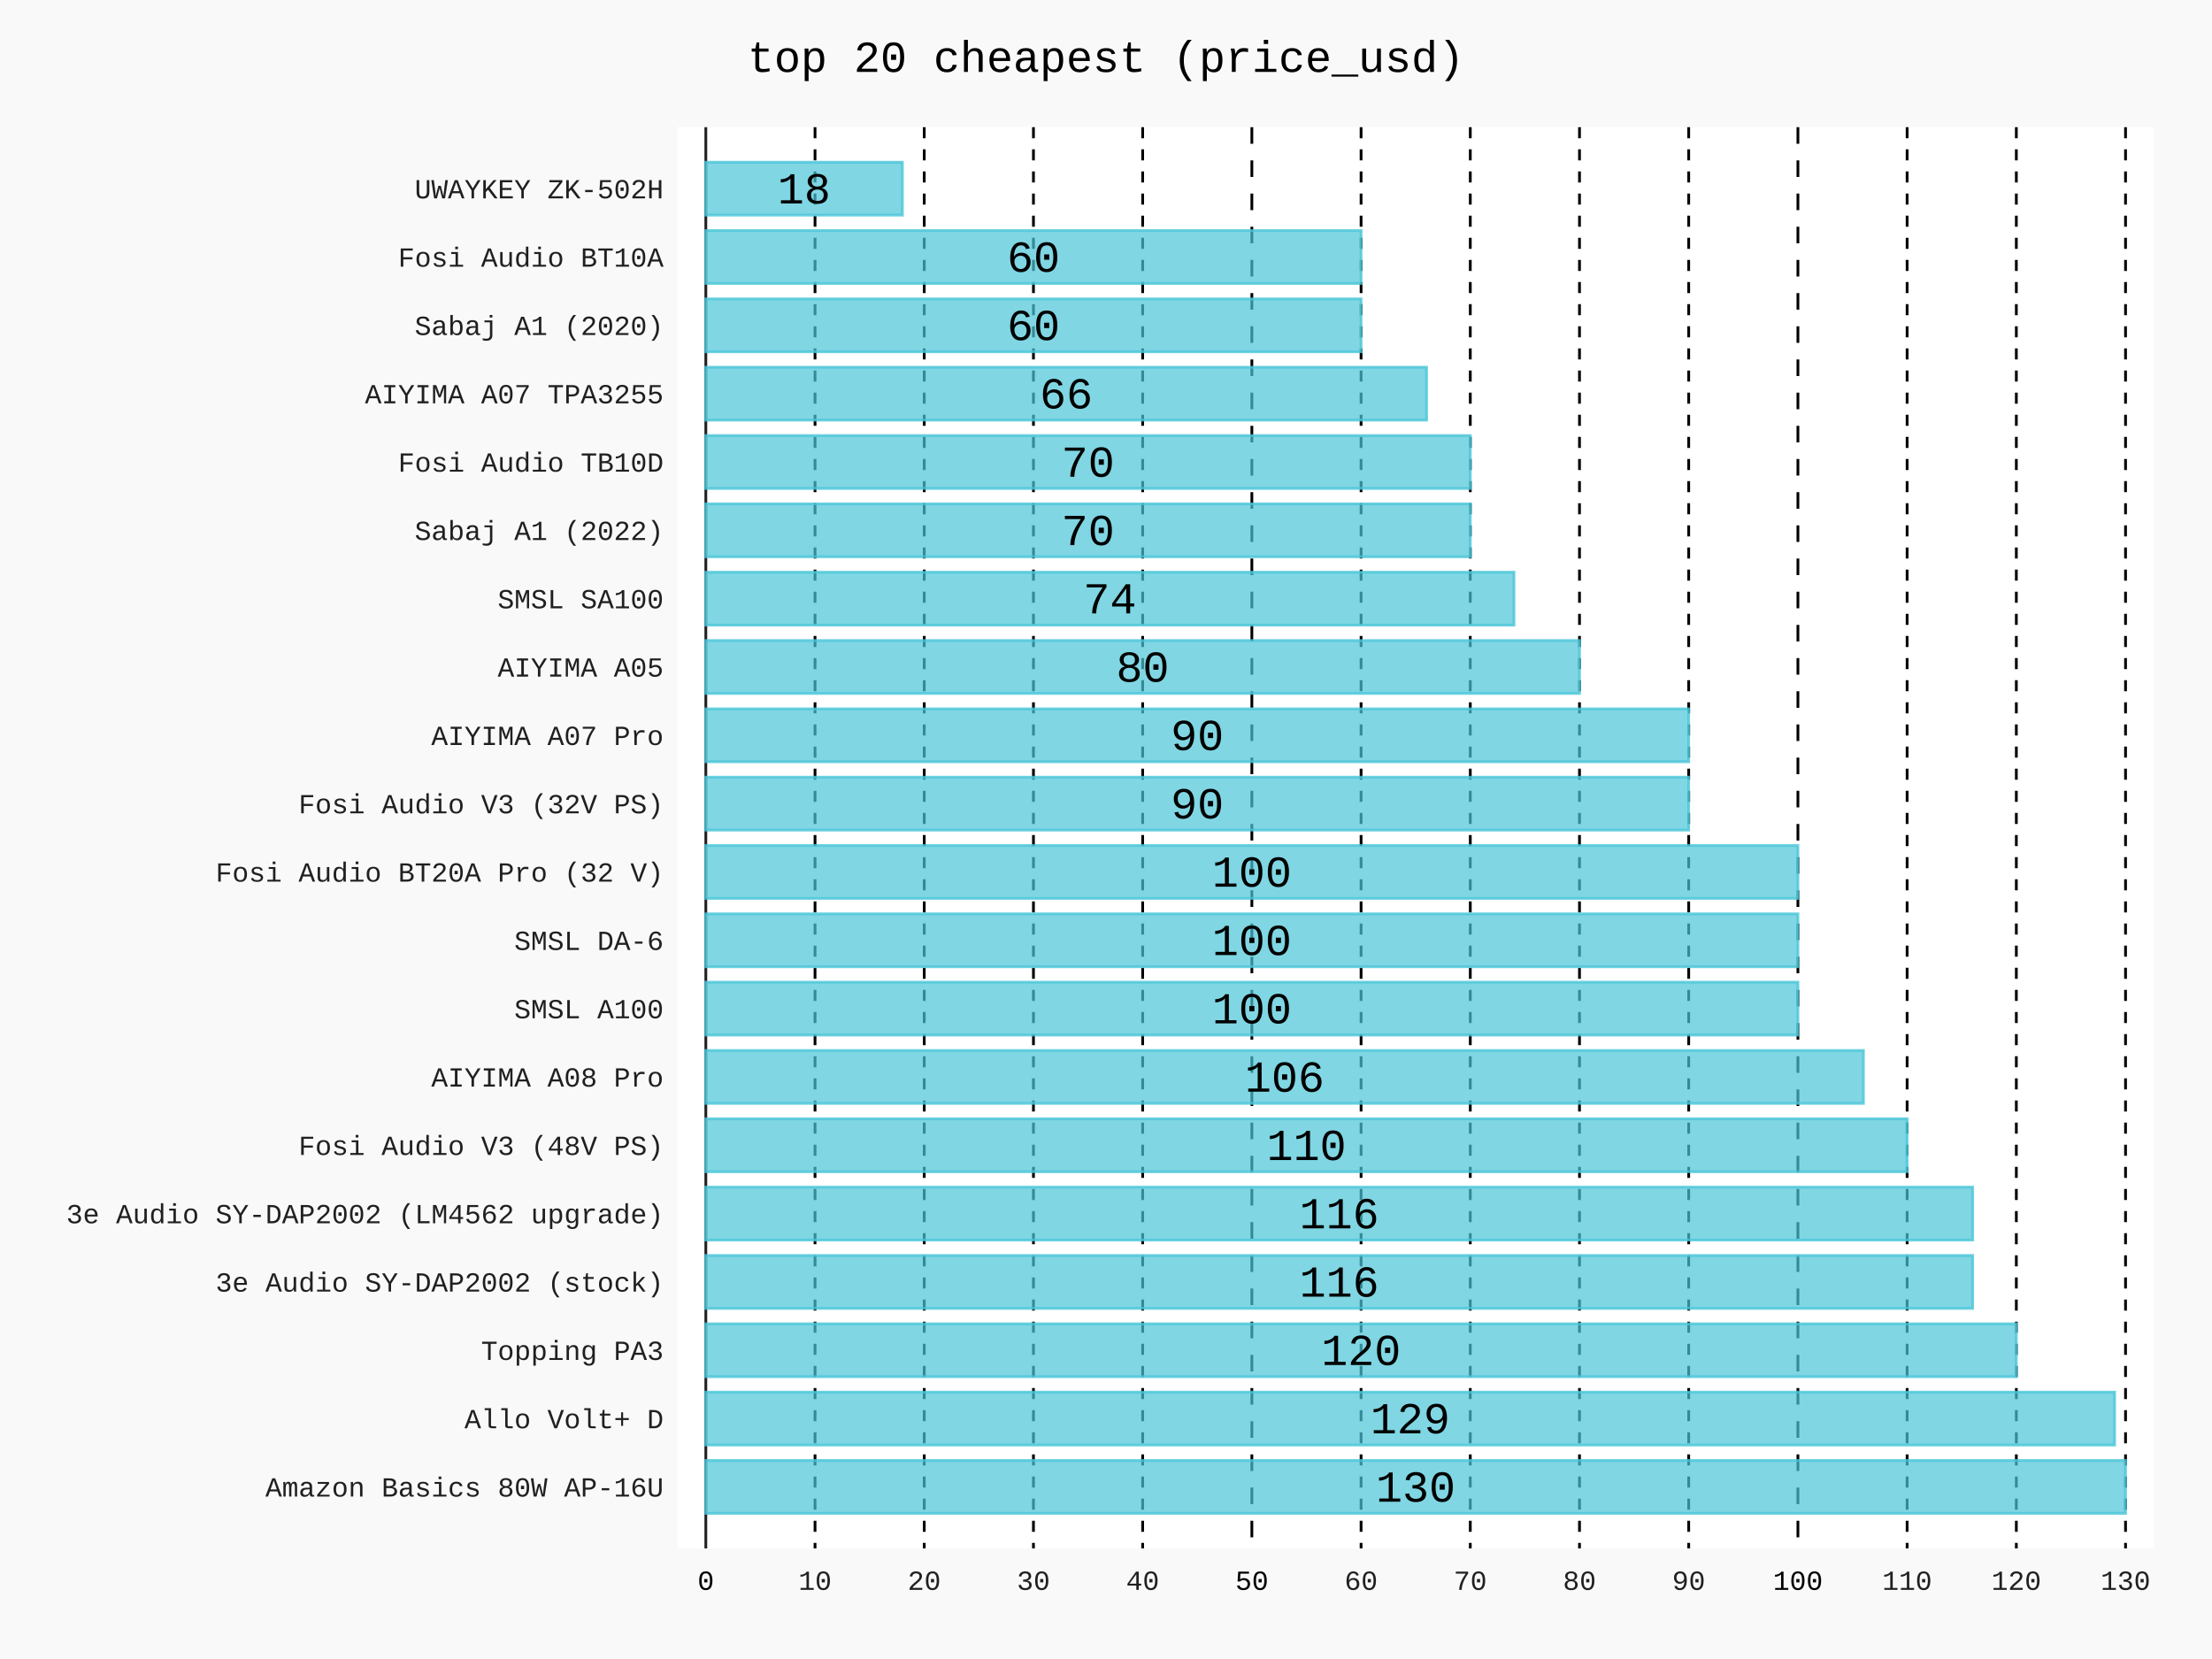
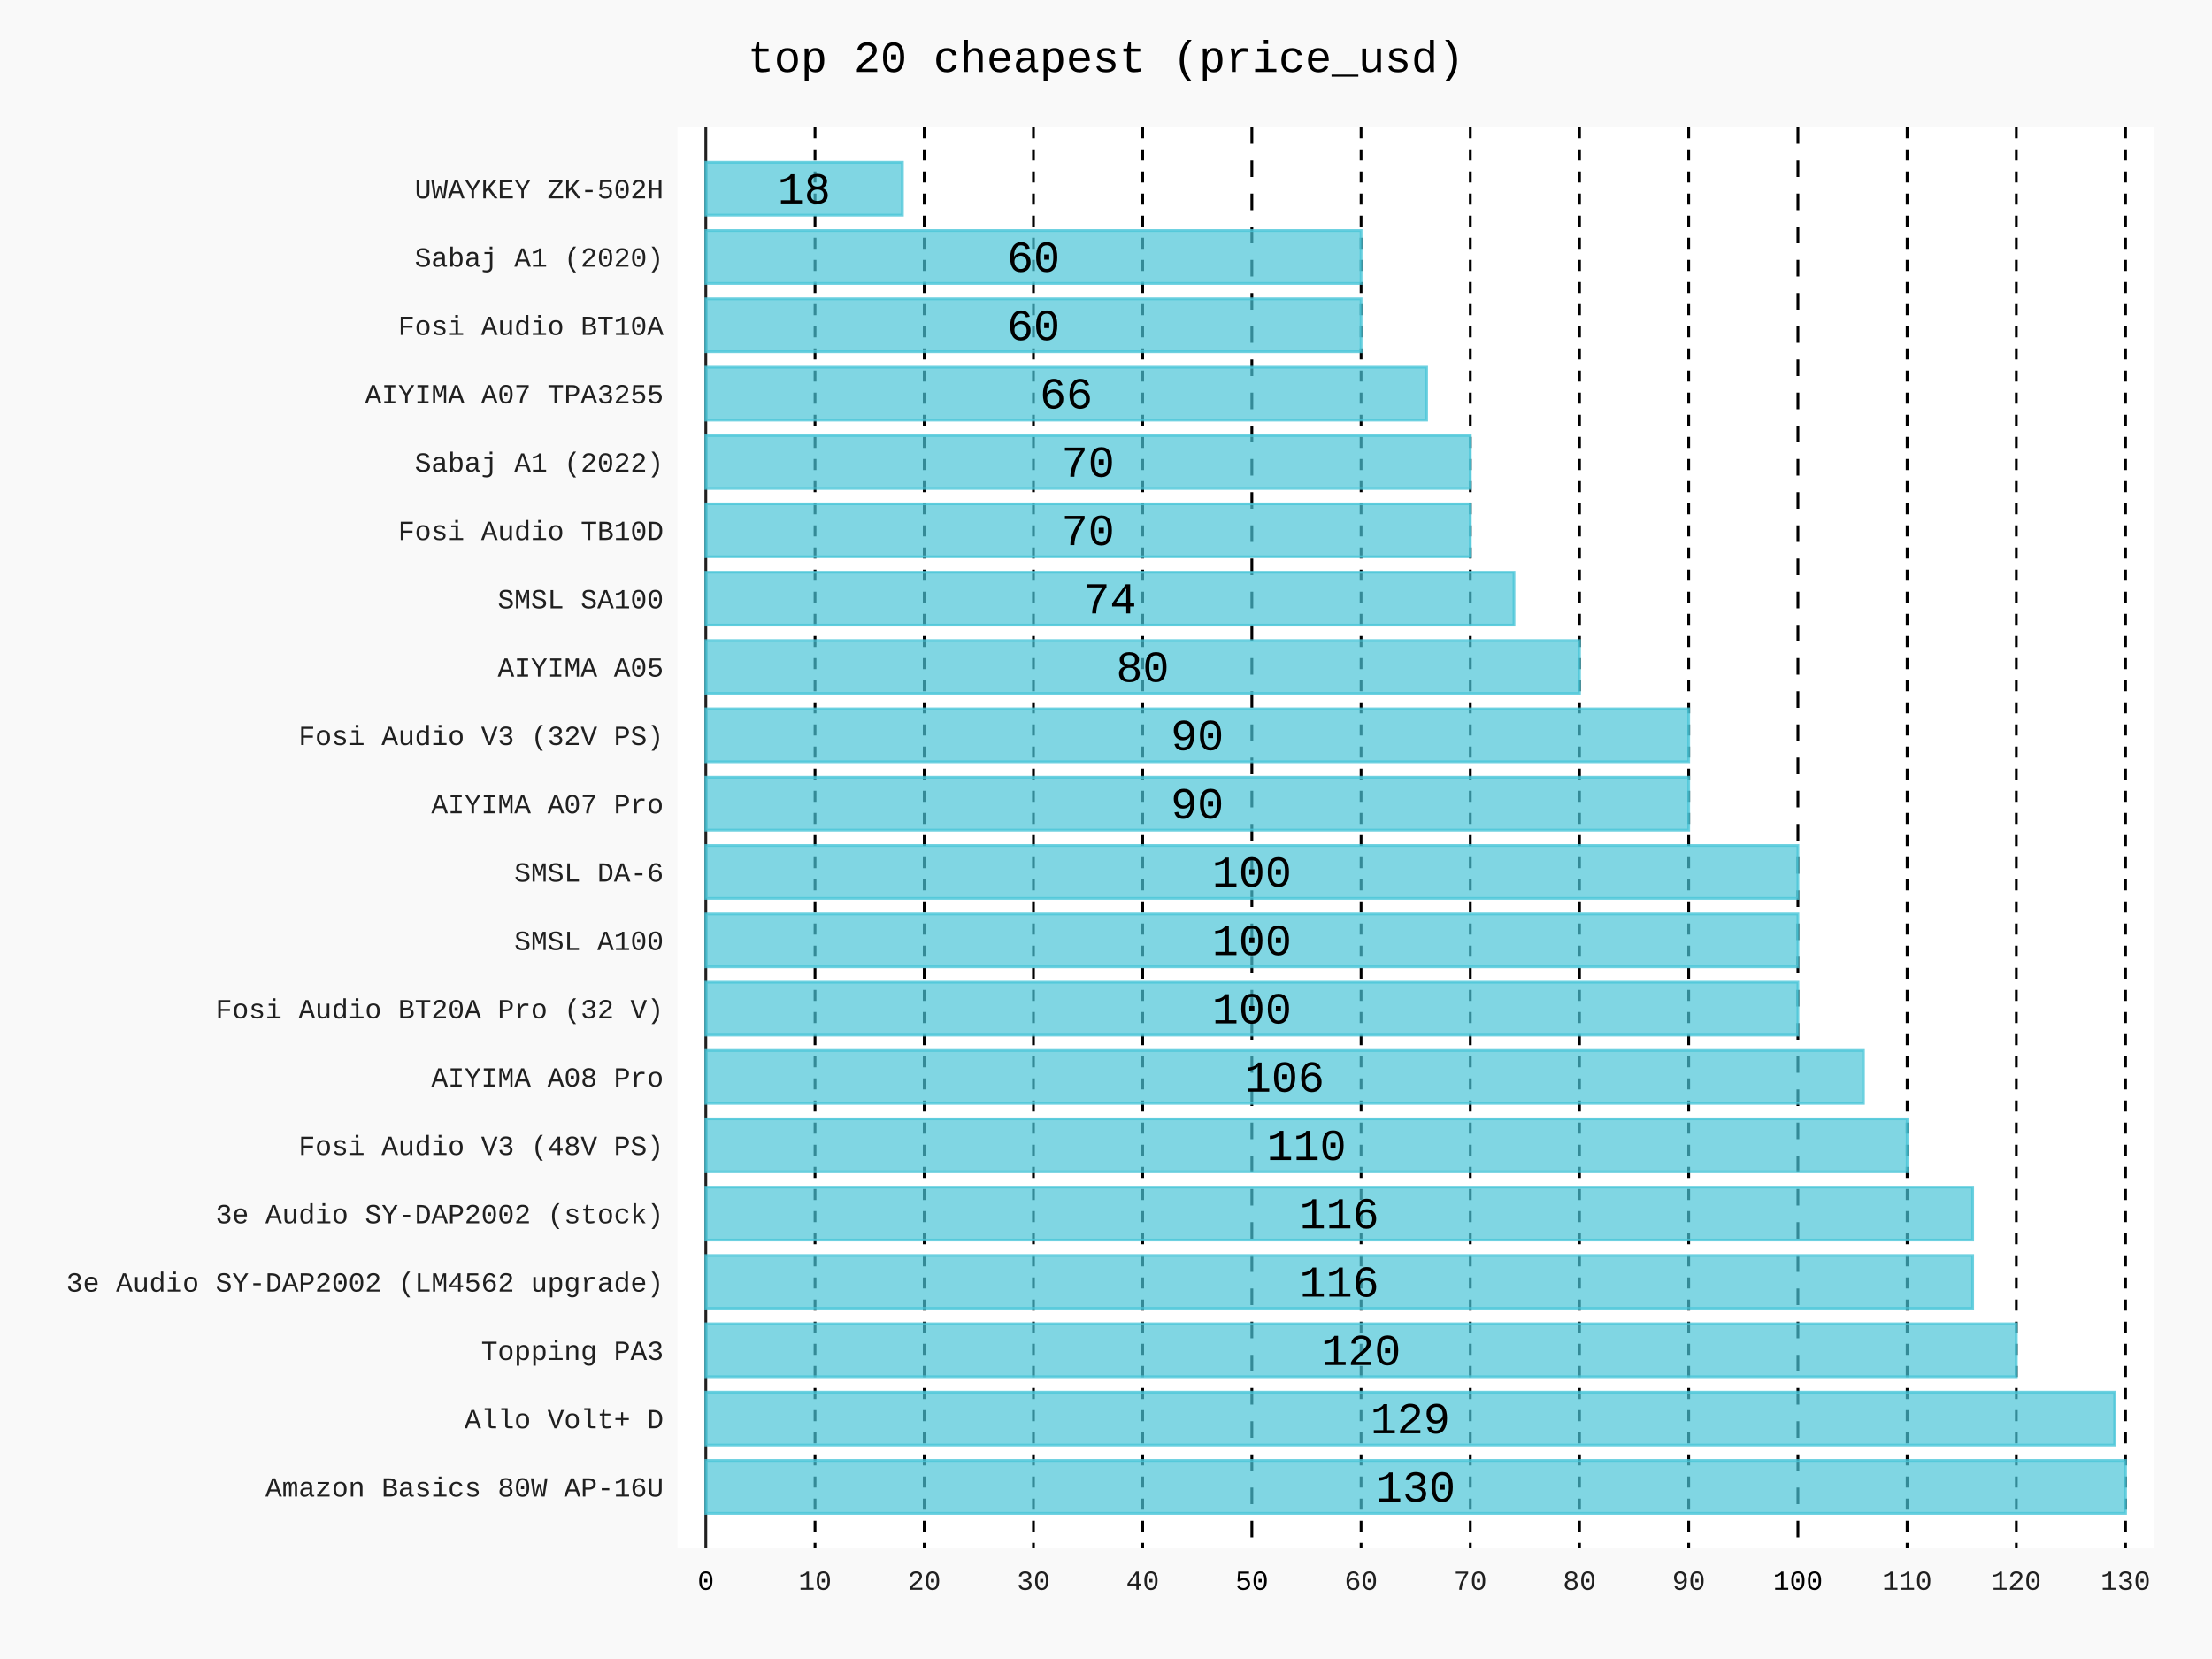
- <svg xmlns="http://www.w3.org/2000/svg" id="chart-7f83e40f-c317-4319-b697-d8ad2d27efbc" class="pygal-chart" viewBox="0 0 800 600">
+ <svg xmlns="http://www.w3.org/2000/svg" id="chart-521cbb54-900f-47c3-b1fe-2765dabe321e" class="pygal-chart" viewBox="0 0 800 600">
  <defs>
-     <style type="text/css">#chart-7f83e40f-c317-4319-b697-d8ad2d27efbc{-webkit-user-select:none;-webkit-font-smoothing:antialiased;font-family:Consolas,"Liberation Mono",Menlo,Courier,monospace}#chart-7f83e40f-c317-4319-b697-d8ad2d27efbc .title{font-family:Consolas,"Liberation Mono",Menlo,Courier,monospace;font-size:16px}#chart-7f83e40f-c317-4319-b697-d8ad2d27efbc .legends .legend text{font-family:Consolas,"Liberation Mono",Menlo,Courier,monospace;font-size:14px}#chart-7f83e40f-c317-4319-b697-d8ad2d27efbc .axis text{font-family:Consolas,"Liberation Mono",Menlo,Courier,monospace;font-size:10px}#chart-7f83e40f-c317-4319-b697-d8ad2d27efbc .axis text.major{font-family:Consolas,"Liberation Mono",Menlo,Courier,monospace;font-size:10px}#chart-7f83e40f-c317-4319-b697-d8ad2d27efbc .text-overlay text.value{font-family:Consolas,"Liberation Mono",Menlo,Courier,monospace;font-size:16px}#chart-7f83e40f-c317-4319-b697-d8ad2d27efbc .text-overlay text.label{font-family:Consolas,"Liberation Mono",Menlo,Courier,monospace;font-size:10px}#chart-7f83e40f-c317-4319-b697-d8ad2d27efbc .tooltip{font-family:Consolas,"Liberation Mono",Menlo,Courier,monospace;font-size:14px}#chart-7f83e40f-c317-4319-b697-d8ad2d27efbc text.no_data{font-family:Consolas,"Liberation Mono",Menlo,Courier,monospace;font-size:64px}
- #chart-7f83e40f-c317-4319-b697-d8ad2d27efbc{background-color:rgba(249,249,249,1)}#chart-7f83e40f-c317-4319-b697-d8ad2d27efbc path,#chart-7f83e40f-c317-4319-b697-d8ad2d27efbc line,#chart-7f83e40f-c317-4319-b697-d8ad2d27efbc rect,#chart-7f83e40f-c317-4319-b697-d8ad2d27efbc circle{-webkit-transition:150ms;-moz-transition:150ms;transition:150ms}#chart-7f83e40f-c317-4319-b697-d8ad2d27efbc .graph &gt; .background{fill:rgba(249,249,249,1)}#chart-7f83e40f-c317-4319-b697-d8ad2d27efbc .plot &gt; .background{fill:rgba(255,255,255,1)}#chart-7f83e40f-c317-4319-b697-d8ad2d27efbc .graph{fill:rgba(0,0,0,.87)}#chart-7f83e40f-c317-4319-b697-d8ad2d27efbc text.no_data{fill:rgba(0,0,0,1)}#chart-7f83e40f-c317-4319-b697-d8ad2d27efbc .title{fill:rgba(0,0,0,1)}#chart-7f83e40f-c317-4319-b697-d8ad2d27efbc .legends .legend text{fill:rgba(0,0,0,.87)}#chart-7f83e40f-c317-4319-b697-d8ad2d27efbc .legends .legend:hover text{fill:rgba(0,0,0,1)}#chart-7f83e40f-c317-4319-b697-d8ad2d27efbc .axis .line{stroke:rgba(0,0,0,1)}#chart-7f83e40f-c317-4319-b697-d8ad2d27efbc .axis .guide.line{stroke:rgba(0,0,0,.54)}#chart-7f83e40f-c317-4319-b697-d8ad2d27efbc .axis .major.line{stroke:rgba(0,0,0,.87)}#chart-7f83e40f-c317-4319-b697-d8ad2d27efbc .axis text.major{fill:rgba(0,0,0,1)}#chart-7f83e40f-c317-4319-b697-d8ad2d27efbc .axis.y .guides:hover .guide.line,#chart-7f83e40f-c317-4319-b697-d8ad2d27efbc .line-graph .axis.x .guides:hover .guide.line,#chart-7f83e40f-c317-4319-b697-d8ad2d27efbc .stackedline-graph .axis.x .guides:hover .guide.line,#chart-7f83e40f-c317-4319-b697-d8ad2d27efbc .xy-graph .axis.x .guides:hover .guide.line{stroke:rgba(0,0,0,1)}#chart-7f83e40f-c317-4319-b697-d8ad2d27efbc .axis .guides:hover text{fill:rgba(0,0,0,1)}#chart-7f83e40f-c317-4319-b697-d8ad2d27efbc .reactive{fill-opacity:.7;stroke-opacity:.8;stroke-width:1}#chart-7f83e40f-c317-4319-b697-d8ad2d27efbc .ci{stroke:rgba(0,0,0,.87)}#chart-7f83e40f-c317-4319-b697-d8ad2d27efbc .reactive.active,#chart-7f83e40f-c317-4319-b697-d8ad2d27efbc .active .reactive{fill-opacity:.8;stroke-opacity:.9;stroke-width:4}#chart-7f83e40f-c317-4319-b697-d8ad2d27efbc .ci .reactive.active{stroke-width:1.5}#chart-7f83e40f-c317-4319-b697-d8ad2d27efbc .series text{fill:rgba(0,0,0,1)}#chart-7f83e40f-c317-4319-b697-d8ad2d27efbc .tooltip rect{fill:rgba(255,255,255,1);stroke:rgba(0,0,0,1);-webkit-transition:opacity 150ms;-moz-transition:opacity 150ms;transition:opacity 150ms}#chart-7f83e40f-c317-4319-b697-d8ad2d27efbc .tooltip .label{fill:rgba(0,0,0,.87)}#chart-7f83e40f-c317-4319-b697-d8ad2d27efbc .tooltip .label{fill:rgba(0,0,0,.87)}#chart-7f83e40f-c317-4319-b697-d8ad2d27efbc .tooltip .legend{font-size:.8em;fill:rgba(0,0,0,.54)}#chart-7f83e40f-c317-4319-b697-d8ad2d27efbc .tooltip .x_label{font-size:.6em;fill:rgba(0,0,0,1)}#chart-7f83e40f-c317-4319-b697-d8ad2d27efbc .tooltip .xlink{font-size:.5em;text-decoration:underline}#chart-7f83e40f-c317-4319-b697-d8ad2d27efbc .tooltip .value{font-size:1.5em}#chart-7f83e40f-c317-4319-b697-d8ad2d27efbc .bound{font-size:.5em}#chart-7f83e40f-c317-4319-b697-d8ad2d27efbc .max-value{font-size:.75em;fill:rgba(0,0,0,.54)}#chart-7f83e40f-c317-4319-b697-d8ad2d27efbc .map-element{fill:rgba(255,255,255,1);stroke:rgba(0,0,0,.54) !important}#chart-7f83e40f-c317-4319-b697-d8ad2d27efbc .map-element .reactive{fill-opacity:inherit;stroke-opacity:inherit}#chart-7f83e40f-c317-4319-b697-d8ad2d27efbc .color-0,#chart-7f83e40f-c317-4319-b697-d8ad2d27efbc .color-0 a:visited{stroke:#4AC5D8;fill:#4AC5D8}#chart-7f83e40f-c317-4319-b697-d8ad2d27efbc .text-overlay .color-0 text{fill:black}
- #chart-7f83e40f-c317-4319-b697-d8ad2d27efbc text.no_data{text-anchor:middle}#chart-7f83e40f-c317-4319-b697-d8ad2d27efbc .guide.line{fill:none}#chart-7f83e40f-c317-4319-b697-d8ad2d27efbc .centered{text-anchor:middle}#chart-7f83e40f-c317-4319-b697-d8ad2d27efbc .title{text-anchor:middle}#chart-7f83e40f-c317-4319-b697-d8ad2d27efbc .legends .legend text{fill-opacity:1}#chart-7f83e40f-c317-4319-b697-d8ad2d27efbc .axis.x text{text-anchor:middle}#chart-7f83e40f-c317-4319-b697-d8ad2d27efbc .axis.x:not(.web) text[transform]{text-anchor:start}#chart-7f83e40f-c317-4319-b697-d8ad2d27efbc .axis.x:not(.web) text[transform].backwards{text-anchor:end}#chart-7f83e40f-c317-4319-b697-d8ad2d27efbc .axis.y text{text-anchor:end}#chart-7f83e40f-c317-4319-b697-d8ad2d27efbc .axis.y text[transform].backwards{text-anchor:start}#chart-7f83e40f-c317-4319-b697-d8ad2d27efbc .axis.y2 text{text-anchor:start}#chart-7f83e40f-c317-4319-b697-d8ad2d27efbc .axis.y2 text[transform].backwards{text-anchor:end}#chart-7f83e40f-c317-4319-b697-d8ad2d27efbc .axis .guide.line{stroke-dasharray:4,4;stroke:black}#chart-7f83e40f-c317-4319-b697-d8ad2d27efbc .axis .major.guide.line{stroke-dasharray:6,6;stroke:black}#chart-7f83e40f-c317-4319-b697-d8ad2d27efbc .horizontal .axis.y .guide.line,#chart-7f83e40f-c317-4319-b697-d8ad2d27efbc .horizontal .axis.y2 .guide.line,#chart-7f83e40f-c317-4319-b697-d8ad2d27efbc .vertical .axis.x .guide.line{opacity:0}#chart-7f83e40f-c317-4319-b697-d8ad2d27efbc .horizontal .axis.always_show .guide.line,#chart-7f83e40f-c317-4319-b697-d8ad2d27efbc .vertical .axis.always_show .guide.line{opacity:1 !important}#chart-7f83e40f-c317-4319-b697-d8ad2d27efbc .axis.y .guides:hover .guide.line,#chart-7f83e40f-c317-4319-b697-d8ad2d27efbc .axis.y2 .guides:hover .guide.line,#chart-7f83e40f-c317-4319-b697-d8ad2d27efbc .axis.x .guides:hover .guide.line{opacity:1}#chart-7f83e40f-c317-4319-b697-d8ad2d27efbc .axis .guides:hover text{opacity:1}#chart-7f83e40f-c317-4319-b697-d8ad2d27efbc .nofill{fill:none}#chart-7f83e40f-c317-4319-b697-d8ad2d27efbc .subtle-fill{fill-opacity:.2}#chart-7f83e40f-c317-4319-b697-d8ad2d27efbc .dot{stroke-width:1px;fill-opacity:1;stroke-opacity:1}#chart-7f83e40f-c317-4319-b697-d8ad2d27efbc .dot.active{stroke-width:5px}#chart-7f83e40f-c317-4319-b697-d8ad2d27efbc .dot.negative{fill:transparent}#chart-7f83e40f-c317-4319-b697-d8ad2d27efbc text,#chart-7f83e40f-c317-4319-b697-d8ad2d27efbc tspan{stroke:none !important}#chart-7f83e40f-c317-4319-b697-d8ad2d27efbc .series text.active{opacity:1}#chart-7f83e40f-c317-4319-b697-d8ad2d27efbc .tooltip rect{fill-opacity:.95;stroke-width:.5}#chart-7f83e40f-c317-4319-b697-d8ad2d27efbc .tooltip text{fill-opacity:1}#chart-7f83e40f-c317-4319-b697-d8ad2d27efbc .showable{visibility:hidden}#chart-7f83e40f-c317-4319-b697-d8ad2d27efbc .showable.shown{visibility:visible}#chart-7f83e40f-c317-4319-b697-d8ad2d27efbc .gauge-background{fill:rgba(229,229,229,1);stroke:none}#chart-7f83e40f-c317-4319-b697-d8ad2d27efbc .bg-lines{stroke:rgba(249,249,249,1);stroke-width:2px}</style>
+     <style type="text/css">#chart-521cbb54-900f-47c3-b1fe-2765dabe321e{-webkit-user-select:none;-webkit-font-smoothing:antialiased;font-family:Consolas,"Liberation Mono",Menlo,Courier,monospace}#chart-521cbb54-900f-47c3-b1fe-2765dabe321e .title{font-family:Consolas,"Liberation Mono",Menlo,Courier,monospace;font-size:16px}#chart-521cbb54-900f-47c3-b1fe-2765dabe321e .legends .legend text{font-family:Consolas,"Liberation Mono",Menlo,Courier,monospace;font-size:14px}#chart-521cbb54-900f-47c3-b1fe-2765dabe321e .axis text{font-family:Consolas,"Liberation Mono",Menlo,Courier,monospace;font-size:10px}#chart-521cbb54-900f-47c3-b1fe-2765dabe321e .axis text.major{font-family:Consolas,"Liberation Mono",Menlo,Courier,monospace;font-size:10px}#chart-521cbb54-900f-47c3-b1fe-2765dabe321e .text-overlay text.value{font-family:Consolas,"Liberation Mono",Menlo,Courier,monospace;font-size:16px}#chart-521cbb54-900f-47c3-b1fe-2765dabe321e .text-overlay text.label{font-family:Consolas,"Liberation Mono",Menlo,Courier,monospace;font-size:10px}#chart-521cbb54-900f-47c3-b1fe-2765dabe321e .tooltip{font-family:Consolas,"Liberation Mono",Menlo,Courier,monospace;font-size:14px}#chart-521cbb54-900f-47c3-b1fe-2765dabe321e text.no_data{font-family:Consolas,"Liberation Mono",Menlo,Courier,monospace;font-size:64px}
+ #chart-521cbb54-900f-47c3-b1fe-2765dabe321e{background-color:rgba(249,249,249,1)}#chart-521cbb54-900f-47c3-b1fe-2765dabe321e path,#chart-521cbb54-900f-47c3-b1fe-2765dabe321e line,#chart-521cbb54-900f-47c3-b1fe-2765dabe321e rect,#chart-521cbb54-900f-47c3-b1fe-2765dabe321e circle{-webkit-transition:150ms;-moz-transition:150ms;transition:150ms}#chart-521cbb54-900f-47c3-b1fe-2765dabe321e .graph &gt; .background{fill:rgba(249,249,249,1)}#chart-521cbb54-900f-47c3-b1fe-2765dabe321e .plot &gt; .background{fill:rgba(255,255,255,1)}#chart-521cbb54-900f-47c3-b1fe-2765dabe321e .graph{fill:rgba(0,0,0,.87)}#chart-521cbb54-900f-47c3-b1fe-2765dabe321e text.no_data{fill:rgba(0,0,0,1)}#chart-521cbb54-900f-47c3-b1fe-2765dabe321e .title{fill:rgba(0,0,0,1)}#chart-521cbb54-900f-47c3-b1fe-2765dabe321e .legends .legend text{fill:rgba(0,0,0,.87)}#chart-521cbb54-900f-47c3-b1fe-2765dabe321e .legends .legend:hover text{fill:rgba(0,0,0,1)}#chart-521cbb54-900f-47c3-b1fe-2765dabe321e .axis .line{stroke:rgba(0,0,0,1)}#chart-521cbb54-900f-47c3-b1fe-2765dabe321e .axis .guide.line{stroke:rgba(0,0,0,.54)}#chart-521cbb54-900f-47c3-b1fe-2765dabe321e .axis .major.line{stroke:rgba(0,0,0,.87)}#chart-521cbb54-900f-47c3-b1fe-2765dabe321e .axis text.major{fill:rgba(0,0,0,1)}#chart-521cbb54-900f-47c3-b1fe-2765dabe321e .axis.y .guides:hover .guide.line,#chart-521cbb54-900f-47c3-b1fe-2765dabe321e .line-graph .axis.x .guides:hover .guide.line,#chart-521cbb54-900f-47c3-b1fe-2765dabe321e .stackedline-graph .axis.x .guides:hover .guide.line,#chart-521cbb54-900f-47c3-b1fe-2765dabe321e .xy-graph .axis.x .guides:hover .guide.line{stroke:rgba(0,0,0,1)}#chart-521cbb54-900f-47c3-b1fe-2765dabe321e .axis .guides:hover text{fill:rgba(0,0,0,1)}#chart-521cbb54-900f-47c3-b1fe-2765dabe321e .reactive{fill-opacity:.7;stroke-opacity:.8;stroke-width:1}#chart-521cbb54-900f-47c3-b1fe-2765dabe321e .ci{stroke:rgba(0,0,0,.87)}#chart-521cbb54-900f-47c3-b1fe-2765dabe321e .reactive.active,#chart-521cbb54-900f-47c3-b1fe-2765dabe321e .active .reactive{fill-opacity:.8;stroke-opacity:.9;stroke-width:4}#chart-521cbb54-900f-47c3-b1fe-2765dabe321e .ci .reactive.active{stroke-width:1.5}#chart-521cbb54-900f-47c3-b1fe-2765dabe321e .series text{fill:rgba(0,0,0,1)}#chart-521cbb54-900f-47c3-b1fe-2765dabe321e .tooltip rect{fill:rgba(255,255,255,1);stroke:rgba(0,0,0,1);-webkit-transition:opacity 150ms;-moz-transition:opacity 150ms;transition:opacity 150ms}#chart-521cbb54-900f-47c3-b1fe-2765dabe321e .tooltip .label{fill:rgba(0,0,0,.87)}#chart-521cbb54-900f-47c3-b1fe-2765dabe321e .tooltip .label{fill:rgba(0,0,0,.87)}#chart-521cbb54-900f-47c3-b1fe-2765dabe321e .tooltip .legend{font-size:.8em;fill:rgba(0,0,0,.54)}#chart-521cbb54-900f-47c3-b1fe-2765dabe321e .tooltip .x_label{font-size:.6em;fill:rgba(0,0,0,1)}#chart-521cbb54-900f-47c3-b1fe-2765dabe321e .tooltip .xlink{font-size:.5em;text-decoration:underline}#chart-521cbb54-900f-47c3-b1fe-2765dabe321e .tooltip .value{font-size:1.5em}#chart-521cbb54-900f-47c3-b1fe-2765dabe321e .bound{font-size:.5em}#chart-521cbb54-900f-47c3-b1fe-2765dabe321e .max-value{font-size:.75em;fill:rgba(0,0,0,.54)}#chart-521cbb54-900f-47c3-b1fe-2765dabe321e .map-element{fill:rgba(255,255,255,1);stroke:rgba(0,0,0,.54) !important}#chart-521cbb54-900f-47c3-b1fe-2765dabe321e .map-element .reactive{fill-opacity:inherit;stroke-opacity:inherit}#chart-521cbb54-900f-47c3-b1fe-2765dabe321e .color-0,#chart-521cbb54-900f-47c3-b1fe-2765dabe321e .color-0 a:visited{stroke:#4AC5D8;fill:#4AC5D8}#chart-521cbb54-900f-47c3-b1fe-2765dabe321e .text-overlay .color-0 text{fill:black}
+ #chart-521cbb54-900f-47c3-b1fe-2765dabe321e text.no_data{text-anchor:middle}#chart-521cbb54-900f-47c3-b1fe-2765dabe321e .guide.line{fill:none}#chart-521cbb54-900f-47c3-b1fe-2765dabe321e .centered{text-anchor:middle}#chart-521cbb54-900f-47c3-b1fe-2765dabe321e .title{text-anchor:middle}#chart-521cbb54-900f-47c3-b1fe-2765dabe321e .legends .legend text{fill-opacity:1}#chart-521cbb54-900f-47c3-b1fe-2765dabe321e .axis.x text{text-anchor:middle}#chart-521cbb54-900f-47c3-b1fe-2765dabe321e .axis.x:not(.web) text[transform]{text-anchor:start}#chart-521cbb54-900f-47c3-b1fe-2765dabe321e .axis.x:not(.web) text[transform].backwards{text-anchor:end}#chart-521cbb54-900f-47c3-b1fe-2765dabe321e .axis.y text{text-anchor:end}#chart-521cbb54-900f-47c3-b1fe-2765dabe321e .axis.y text[transform].backwards{text-anchor:start}#chart-521cbb54-900f-47c3-b1fe-2765dabe321e .axis.y2 text{text-anchor:start}#chart-521cbb54-900f-47c3-b1fe-2765dabe321e .axis.y2 text[transform].backwards{text-anchor:end}#chart-521cbb54-900f-47c3-b1fe-2765dabe321e .axis .guide.line{stroke-dasharray:4,4;stroke:black}#chart-521cbb54-900f-47c3-b1fe-2765dabe321e .axis .major.guide.line{stroke-dasharray:6,6;stroke:black}#chart-521cbb54-900f-47c3-b1fe-2765dabe321e .horizontal .axis.y .guide.line,#chart-521cbb54-900f-47c3-b1fe-2765dabe321e .horizontal .axis.y2 .guide.line,#chart-521cbb54-900f-47c3-b1fe-2765dabe321e .vertical .axis.x .guide.line{opacity:0}#chart-521cbb54-900f-47c3-b1fe-2765dabe321e .horizontal .axis.always_show .guide.line,#chart-521cbb54-900f-47c3-b1fe-2765dabe321e .vertical .axis.always_show .guide.line{opacity:1 !important}#chart-521cbb54-900f-47c3-b1fe-2765dabe321e .axis.y .guides:hover .guide.line,#chart-521cbb54-900f-47c3-b1fe-2765dabe321e .axis.y2 .guides:hover .guide.line,#chart-521cbb54-900f-47c3-b1fe-2765dabe321e .axis.x .guides:hover .guide.line{opacity:1}#chart-521cbb54-900f-47c3-b1fe-2765dabe321e .axis .guides:hover text{opacity:1}#chart-521cbb54-900f-47c3-b1fe-2765dabe321e .nofill{fill:none}#chart-521cbb54-900f-47c3-b1fe-2765dabe321e .subtle-fill{fill-opacity:.2}#chart-521cbb54-900f-47c3-b1fe-2765dabe321e .dot{stroke-width:1px;fill-opacity:1;stroke-opacity:1}#chart-521cbb54-900f-47c3-b1fe-2765dabe321e .dot.active{stroke-width:5px}#chart-521cbb54-900f-47c3-b1fe-2765dabe321e .dot.negative{fill:transparent}#chart-521cbb54-900f-47c3-b1fe-2765dabe321e text,#chart-521cbb54-900f-47c3-b1fe-2765dabe321e tspan{stroke:none !important}#chart-521cbb54-900f-47c3-b1fe-2765dabe321e .series text.active{opacity:1}#chart-521cbb54-900f-47c3-b1fe-2765dabe321e .tooltip rect{fill-opacity:.95;stroke-width:.5}#chart-521cbb54-900f-47c3-b1fe-2765dabe321e .tooltip text{fill-opacity:1}#chart-521cbb54-900f-47c3-b1fe-2765dabe321e .showable{visibility:hidden}#chart-521cbb54-900f-47c3-b1fe-2765dabe321e .showable.shown{visibility:visible}#chart-521cbb54-900f-47c3-b1fe-2765dabe321e .gauge-background{fill:rgba(229,229,229,1);stroke:none}#chart-521cbb54-900f-47c3-b1fe-2765dabe321e .bg-lines{stroke:rgba(249,249,249,1);stroke-width:2px}</style>
  </defs>
  <g class="graph horizontalbar-graph horizontal">
    <rect x="0" y="0" width="800" height="600" class="background" />
    <g transform="translate(245, 46)" class="plot">
      <rect x="0" y="0" width="534.0" height="514" class="background" />
      <g class="axis y">
        <g class="guides">
          <text x="-5" y="495.26" class="">Amazon Basics 80W AP-16U</text>
        </g>
        <g class="guides">
          <text x="-5" y="470.548" class="">Allo Volt+ D</text>
        </g>
        <g class="guides">
          <text x="-5" y="445.837" class="">Topping PA3</text>
        </g>
        <g class="guides">
-           <text x="-5" y="421.125" class="">3e Audio SY-DAP2002 (stock)</text>
-         </g>
-         <g class="guides">
-           <text x="-5" y="396.413" class="">3e Audio SY-DAP2002 (LM4562 upgrade)</text>
+           <text x="-5" y="421.125" class="">3e Audio SY-DAP2002 (LM4562 upgrade)</text>
+         </g>
+         <g class="guides">
+           <text x="-5" y="396.413" class="">3e Audio SY-DAP2002 (stock)</text>
        </g>
        <g class="guides">
          <text x="-5" y="371.702" class="">Fosi Audio V3 (48V PS)</text>
        </g>
        <g class="guides">
          <text x="-5" y="346.99" class="">AIYIMA A08 Pro</text>
        </g>
        <g class="guides">
-           <text x="-5" y="322.279" class="">SMSL A100</text>
-         </g>
-         <g class="guides">
-           <text x="-5" y="297.567" class="">SMSL DA-6</text>
-         </g>
-         <g class="guides">
-           <text x="-5" y="272.856" class="">Fosi Audio BT20A Pro (32 V)</text>
-         </g>
-         <g class="guides">
-           <text x="-5" y="248.144" class="">Fosi Audio V3 (32V PS)</text>
-         </g>
-         <g class="guides">
-           <text x="-5" y="223.433" class="">AIYIMA A07 Pro</text>
+           <text x="-5" y="322.279" class="">Fosi Audio BT20A Pro (32 V)</text>
+         </g>
+         <g class="guides">
+           <text x="-5" y="297.567" class="">SMSL A100</text>
+         </g>
+         <g class="guides">
+           <text x="-5" y="272.856" class="">SMSL DA-6</text>
+         </g>
+         <g class="guides">
+           <text x="-5" y="248.144" class="">AIYIMA A07 Pro</text>
+         </g>
+         <g class="guides">
+           <text x="-5" y="223.433" class="">Fosi Audio V3 (32V PS)</text>
        </g>
        <g class="guides">
          <text x="-5" y="198.721" class="">AIYIMA A05</text>
        </g>
        <g class="guides">
          <text x="-5" y="174.01" class="">SMSL SA100</text>
        </g>
        <g class="guides">
-           <text x="-5" y="149.298" class="">Sabaj A1 (2022)</text>
-         </g>
-         <g class="guides">
-           <text x="-5" y="124.587" class="">Fosi Audio TB10D</text>
+           <text x="-5" y="149.298" class="">Fosi Audio TB10D</text>
+         </g>
+         <g class="guides">
+           <text x="-5" y="124.587" class="">Sabaj A1 (2022)</text>
        </g>
        <g class="guides">
          <text x="-5" y="99.875" class="">AIYIMA A07 TPA3255</text>
        </g>
        <g class="guides">
-           <text x="-5" y="75.163" class="">Sabaj A1 (2020)</text>
-         </g>
-         <g class="guides">
-           <text x="-5" y="50.452" class="">Fosi Audio BT10A</text>
+           <text x="-5" y="75.163" class="">Fosi Audio BT10A</text>
+         </g>
+         <g class="guides">
+           <text x="-5" y="50.452" class="">Sabaj A1 (2020)</text>
        </g>
        <g class="guides">
          <text x="-5" y="25.74" class="">UWAYKEY ZK-502H</text>
        </g>
      </g>
      <g class="axis x always_show">
        <g class="guides">
          <path d="M10.269 0 v514" class="axis major line" />
          <text x="10.269" y="529.0" class="major">0</text>
        </g>
        <g class="guides">
          <path d="M49.766 0 v514" class="guide line" />
          <text x="49.766" y="529.0" class="">10</text>
        </g>
        <g class="guides">
          <path d="M89.263 0 v514" class="guide line" />
          <text x="89.263" y="529.0" class="">20</text>
        </g>
        <g class="guides">
          <path d="M128.76 0 v514" class="guide line" />
          <text x="128.76" y="529.0" class="">30</text>
        </g>
        <g class="guides">
          <path d="M168.257 0 v514" class="guide line" />
          <text x="168.257" y="529.0" class="">40</text>
        </g>
        <g class="guides">
          <path d="M207.754 0 v514" class="major guide line" />
          <text x="207.754" y="529.0" class="major">50</text>
        </g>
        <g class="guides">
          <path d="M247.251 0 v514" class="guide line" />
          <text x="247.251" y="529.0" class="">60</text>
        </g>
        <g class="guides">
          <path d="M286.749 0 v514" class="guide line" />
          <text x="286.749" y="529.0" class="">70</text>
        </g>
        <g class="guides">
          <path d="M326.246 0 v514" class="guide line" />
          <text x="326.246" y="529.0" class="">80</text>
        </g>
        <g class="guides">
          <path d="M365.743 0 v514" class="guide line" />
          <text x="365.743" y="529.0" class="">90</text>
        </g>
        <g class="guides">
          <path d="M405.24 0 v514" class="major guide line" />
          <text x="405.24" y="529.0" class="major">100</text>
        </g>
        <g class="guides">
          <path d="M444.737 0 v514" class="guide line" />
          <text x="444.737" y="529.0" class="">110</text>
        </g>
        <g class="guides">
          <path d="M484.234 0 v514" class="guide line" />
          <text x="484.234" y="529.0" class="">120</text>
        </g>
        <g class="guides">
          <path d="M523.731 0 v514" class="guide line" />
          <text x="523.731" y="529.0" class="">130</text>
        </g>
      </g>
      <g class="series serie-0 color-0">
        <g class="bars">
          <g class="bar">
            <rect x="10.269" y="482.191" rx="0" ry="0" width="513.462" height="19.137" class="rect reactive tooltip-trigger" />
          </g>
          <g class="bar">
            <rect x="10.269" y="457.48" rx="0" ry="0" width="509.512" height="19.137" class="rect reactive tooltip-trigger" />
          </g>
          <g class="bar">
            <rect x="10.269" y="432.768" rx="0" ry="0" width="473.964" height="19.137" class="rect reactive tooltip-trigger" />
          </g>
          <g class="bar">
            <rect x="10.269" y="408.057" rx="0" ry="0" width="458.166" height="19.137" class="rect reactive tooltip-trigger" />
          </g>
          <g class="bar">
            <rect x="10.269" y="383.345" rx="0" ry="0" width="458.166" height="19.137" class="rect reactive tooltip-trigger" />
          </g>
          <g class="bar">
            <rect x="10.269" y="358.634" rx="0" ry="0" width="434.467" height="19.137" class="rect reactive tooltip-trigger" />
          </g>
          <g class="bar">
            <rect x="10.269" y="333.922" rx="0" ry="0" width="418.669" height="19.137" class="rect reactive tooltip-trigger" />
          </g>
          <g class="bar">
            <rect x="10.269" y="309.211" rx="0" ry="0" width="394.97" height="19.137" class="rect reactive tooltip-trigger" />
          </g>
          <g class="bar">
            <rect x="10.269" y="284.499" rx="0" ry="0" width="394.97" height="19.137" class="rect reactive tooltip-trigger" />
          </g>
          <g class="bar">
            <rect x="10.269" y="259.787" rx="0" ry="0" width="394.97" height="19.137" class="rect reactive tooltip-trigger" />
          </g>
          <g class="bar">
            <rect x="10.269" y="235.076" rx="0" ry="0" width="355.473" height="19.137" class="rect reactive tooltip-trigger" />
          </g>
          <g class="bar">
            <rect x="10.269" y="210.364" rx="0" ry="0" width="355.473" height="19.137" class="rect reactive tooltip-trigger" />
          </g>
          <g class="bar">
            <rect x="10.269" y="185.653" rx="0" ry="0" width="315.976" height="19.137" class="rect reactive tooltip-trigger" />
          </g>
          <g class="bar">
            <rect x="10.269" y="160.941" rx="0" ry="0" width="292.278" height="19.137" class="rect reactive tooltip-trigger" />
          </g>
          <g class="bar">
            <rect x="10.269" y="136.23" rx="0" ry="0" width="276.479" height="19.137" class="rect reactive tooltip-trigger" />
          </g>
          <g class="bar">
            <rect x="10.269" y="111.518" rx="0" ry="0" width="276.479" height="19.137" class="rect reactive tooltip-trigger" />
          </g>
          <g class="bar">
            <rect x="10.269" y="86.807" rx="0" ry="0" width="260.68" height="19.137" class="rect reactive tooltip-trigger" />
          </g>
          <g class="bar">
            <rect x="10.269" y="62.095" rx="0" ry="0" width="236.982" height="19.137" class="rect reactive tooltip-trigger" />
          </g>
          <g class="bar">
            <rect x="10.269" y="37.384" rx="0" ry="0" width="236.982" height="19.137" class="rect reactive tooltip-trigger" />
          </g>
          <g class="bar">
            <rect x="10.269" y="12.672" rx="0" ry="0" width="71.095" height="19.137" class="rect reactive tooltip-trigger" />
          </g>
        </g>
      </g>
    </g>
    <g class="titles">
      <text x="400.0" y="26" class="title plot_title">top 20 cheapest (price_usd)</text>
    </g>
    <g transform="translate(245, 46)" class="plot overlay">
      <g class="series serie-0 color-0" />
    </g>
    <g transform="translate(245, 46)" class="plot text-overlay">
      <g class="series serie-0 color-0">
        <text text-anchor="middle" x="267.0" y="497.093" class="value">130</text>
        <text text-anchor="middle" x="265.025" y="472.381" class="value">129</text>
        <text text-anchor="middle" x="247.251" y="447.67" class="value">120</text>
        <text text-anchor="middle" x="239.352" y="422.958" class="value">116</text>
        <text text-anchor="middle" x="239.352" y="398.247" class="value">116</text>
        <text text-anchor="middle" x="227.503" y="373.535" class="value">110</text>
        <text text-anchor="middle" x="219.604" y="348.824" class="value">106</text>
        <text text-anchor="middle" x="207.754" y="324.112" class="value">100</text>
        <text text-anchor="middle" x="207.754" y="299.401" class="value">100</text>
        <text text-anchor="middle" x="207.754" y="274.689" class="value">100</text>
        <text text-anchor="middle" x="188.006" y="249.978" class="value">90</text>
        <text text-anchor="middle" x="188.006" y="225.266" class="value">90</text>
        <text text-anchor="middle" x="168.257" y="200.554" class="value">80</text>
        <text text-anchor="middle" x="156.408" y="175.843" class="value">74</text>
        <text text-anchor="middle" x="148.509" y="151.131" class="value">70</text>
        <text text-anchor="middle" x="148.509" y="126.42" class="value">70</text>
        <text text-anchor="middle" x="140.609" y="101.708" class="value">66</text>
        <text text-anchor="middle" x="128.76" y="76.997" class="value">60</text>
        <text text-anchor="middle" x="128.76" y="52.285" class="value">60</text>
        <text text-anchor="middle" x="45.817" y="27.574" class="value">18</text>
      </g>
    </g>
    <g transform="translate(245, 46)" class="plot tooltip-overlay">
      <g transform="translate(0 0)" style="opacity: 0" class="tooltip">
        <rect rx="0" ry="0" width="0" height="0" class="tooltip-box" />
        <g class="text" />
      </g>
    </g>
  </g>
</svg>
